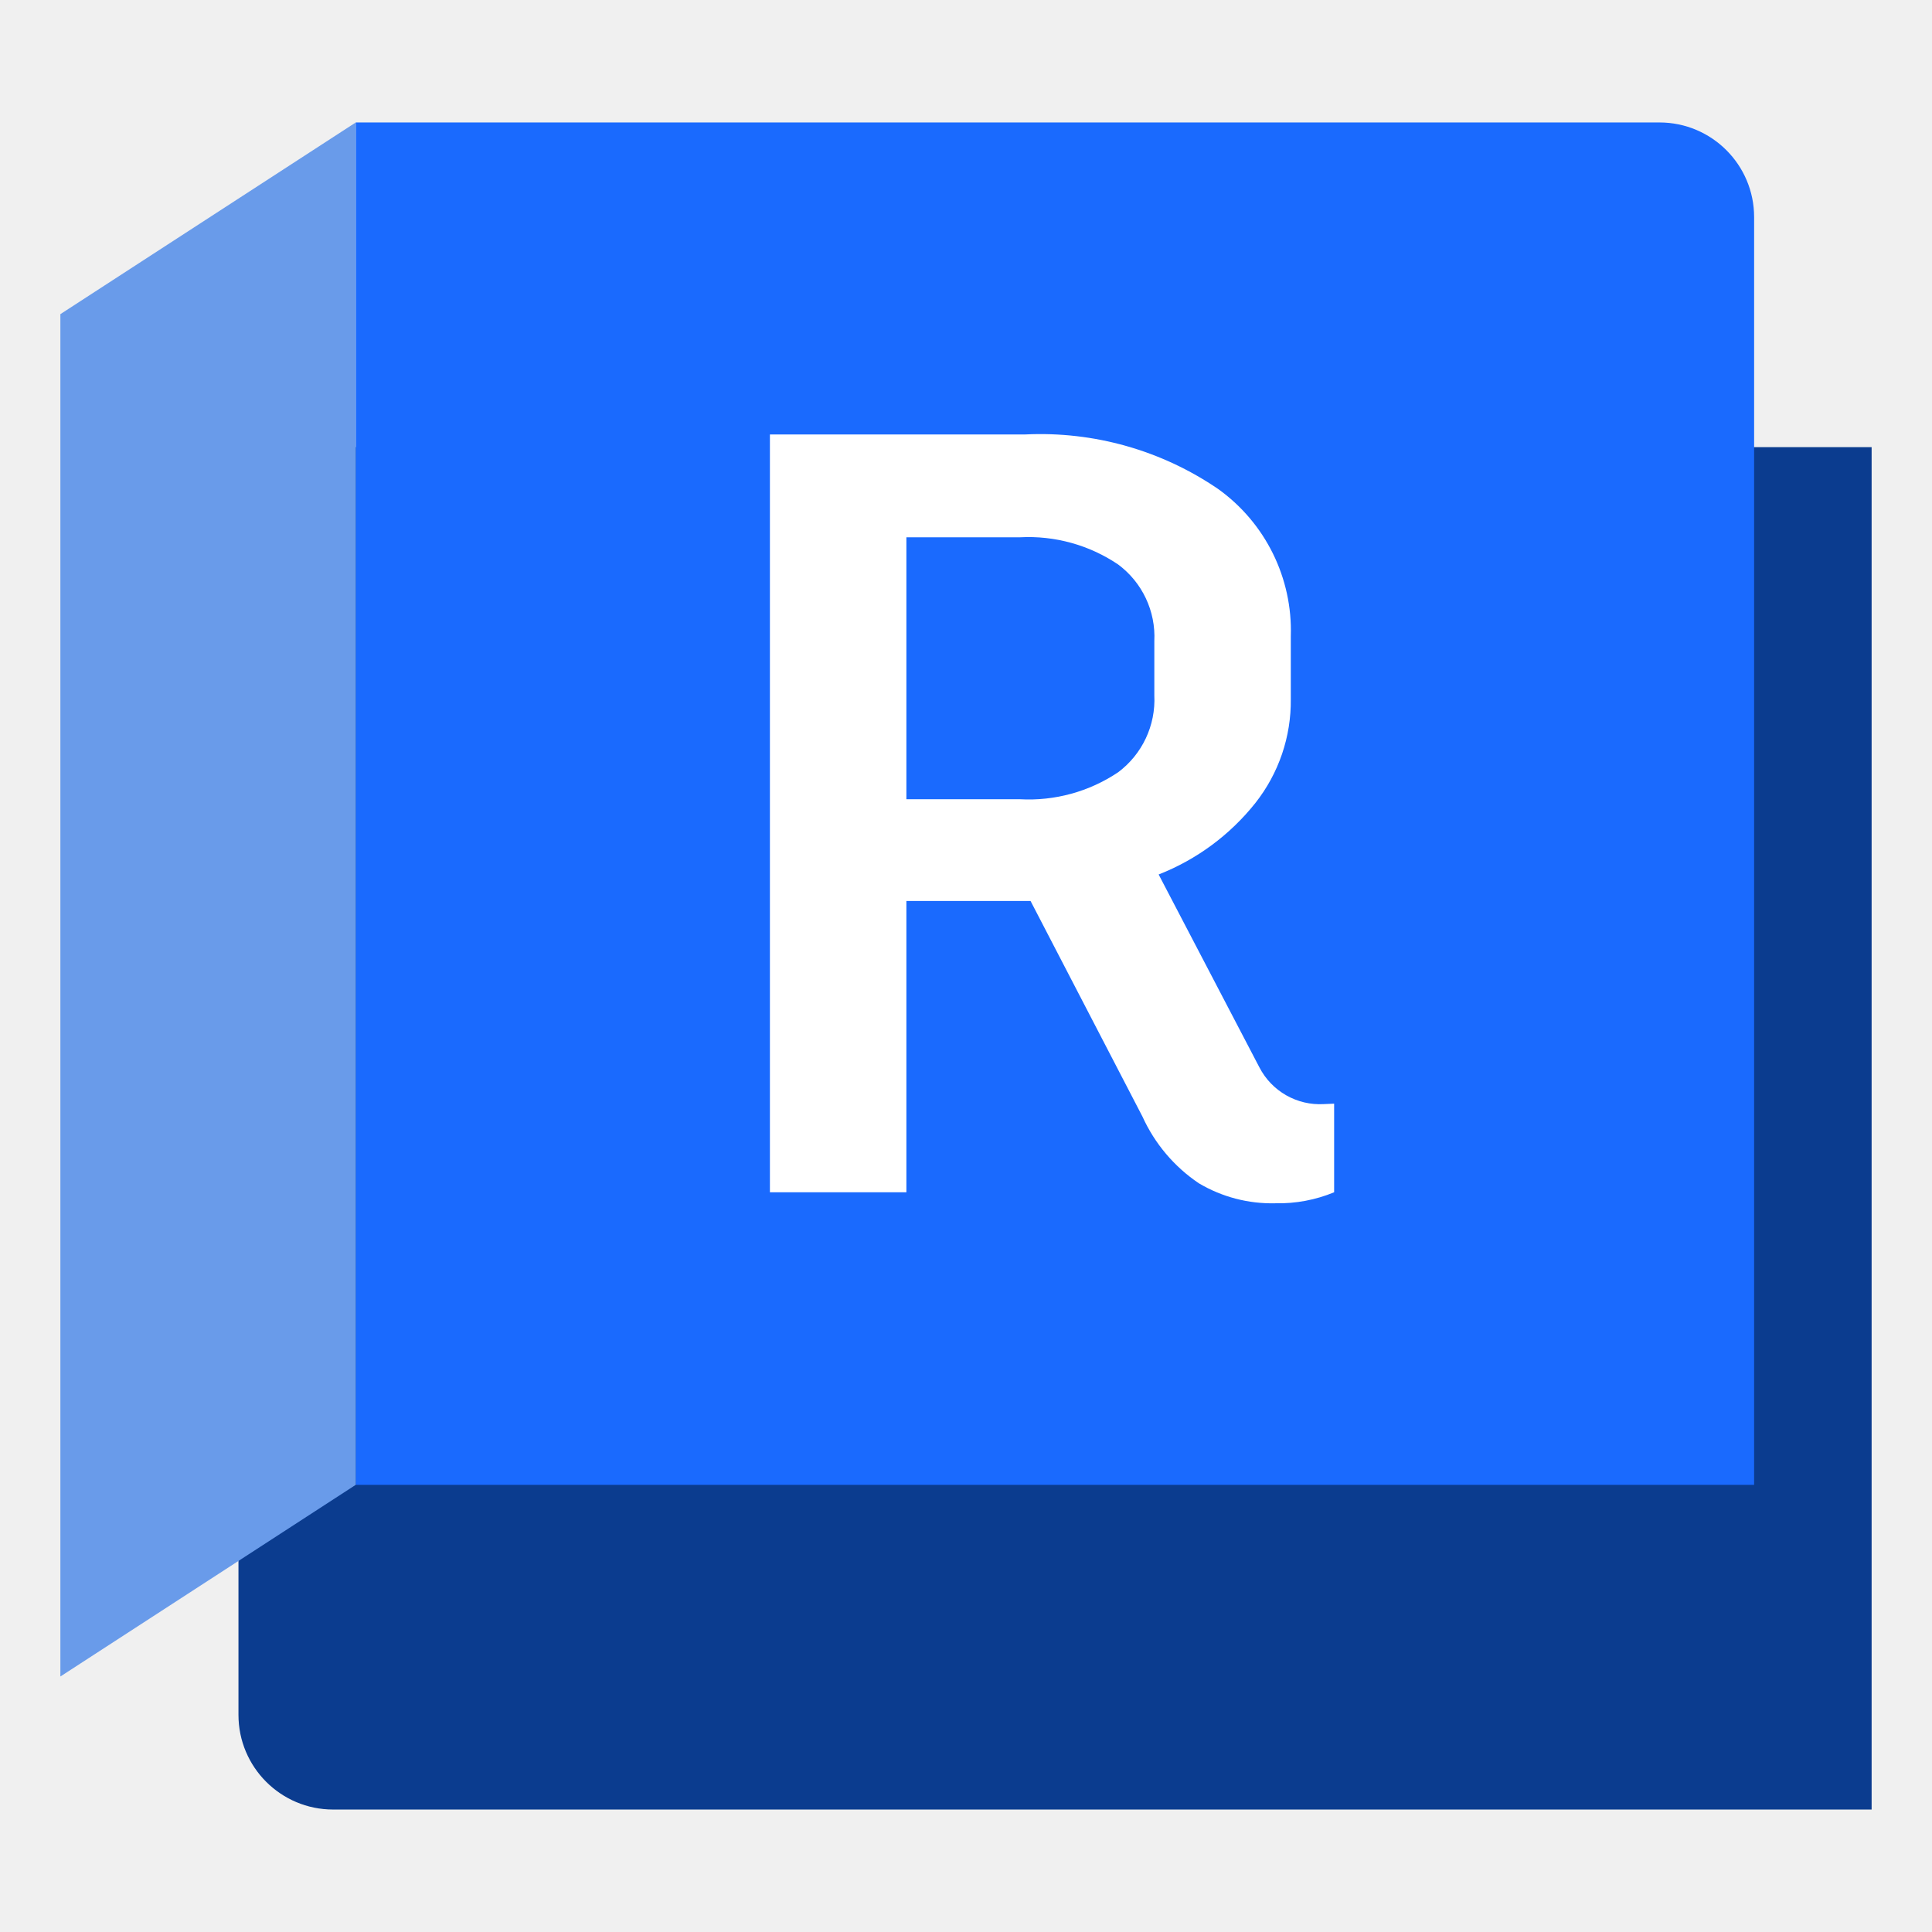
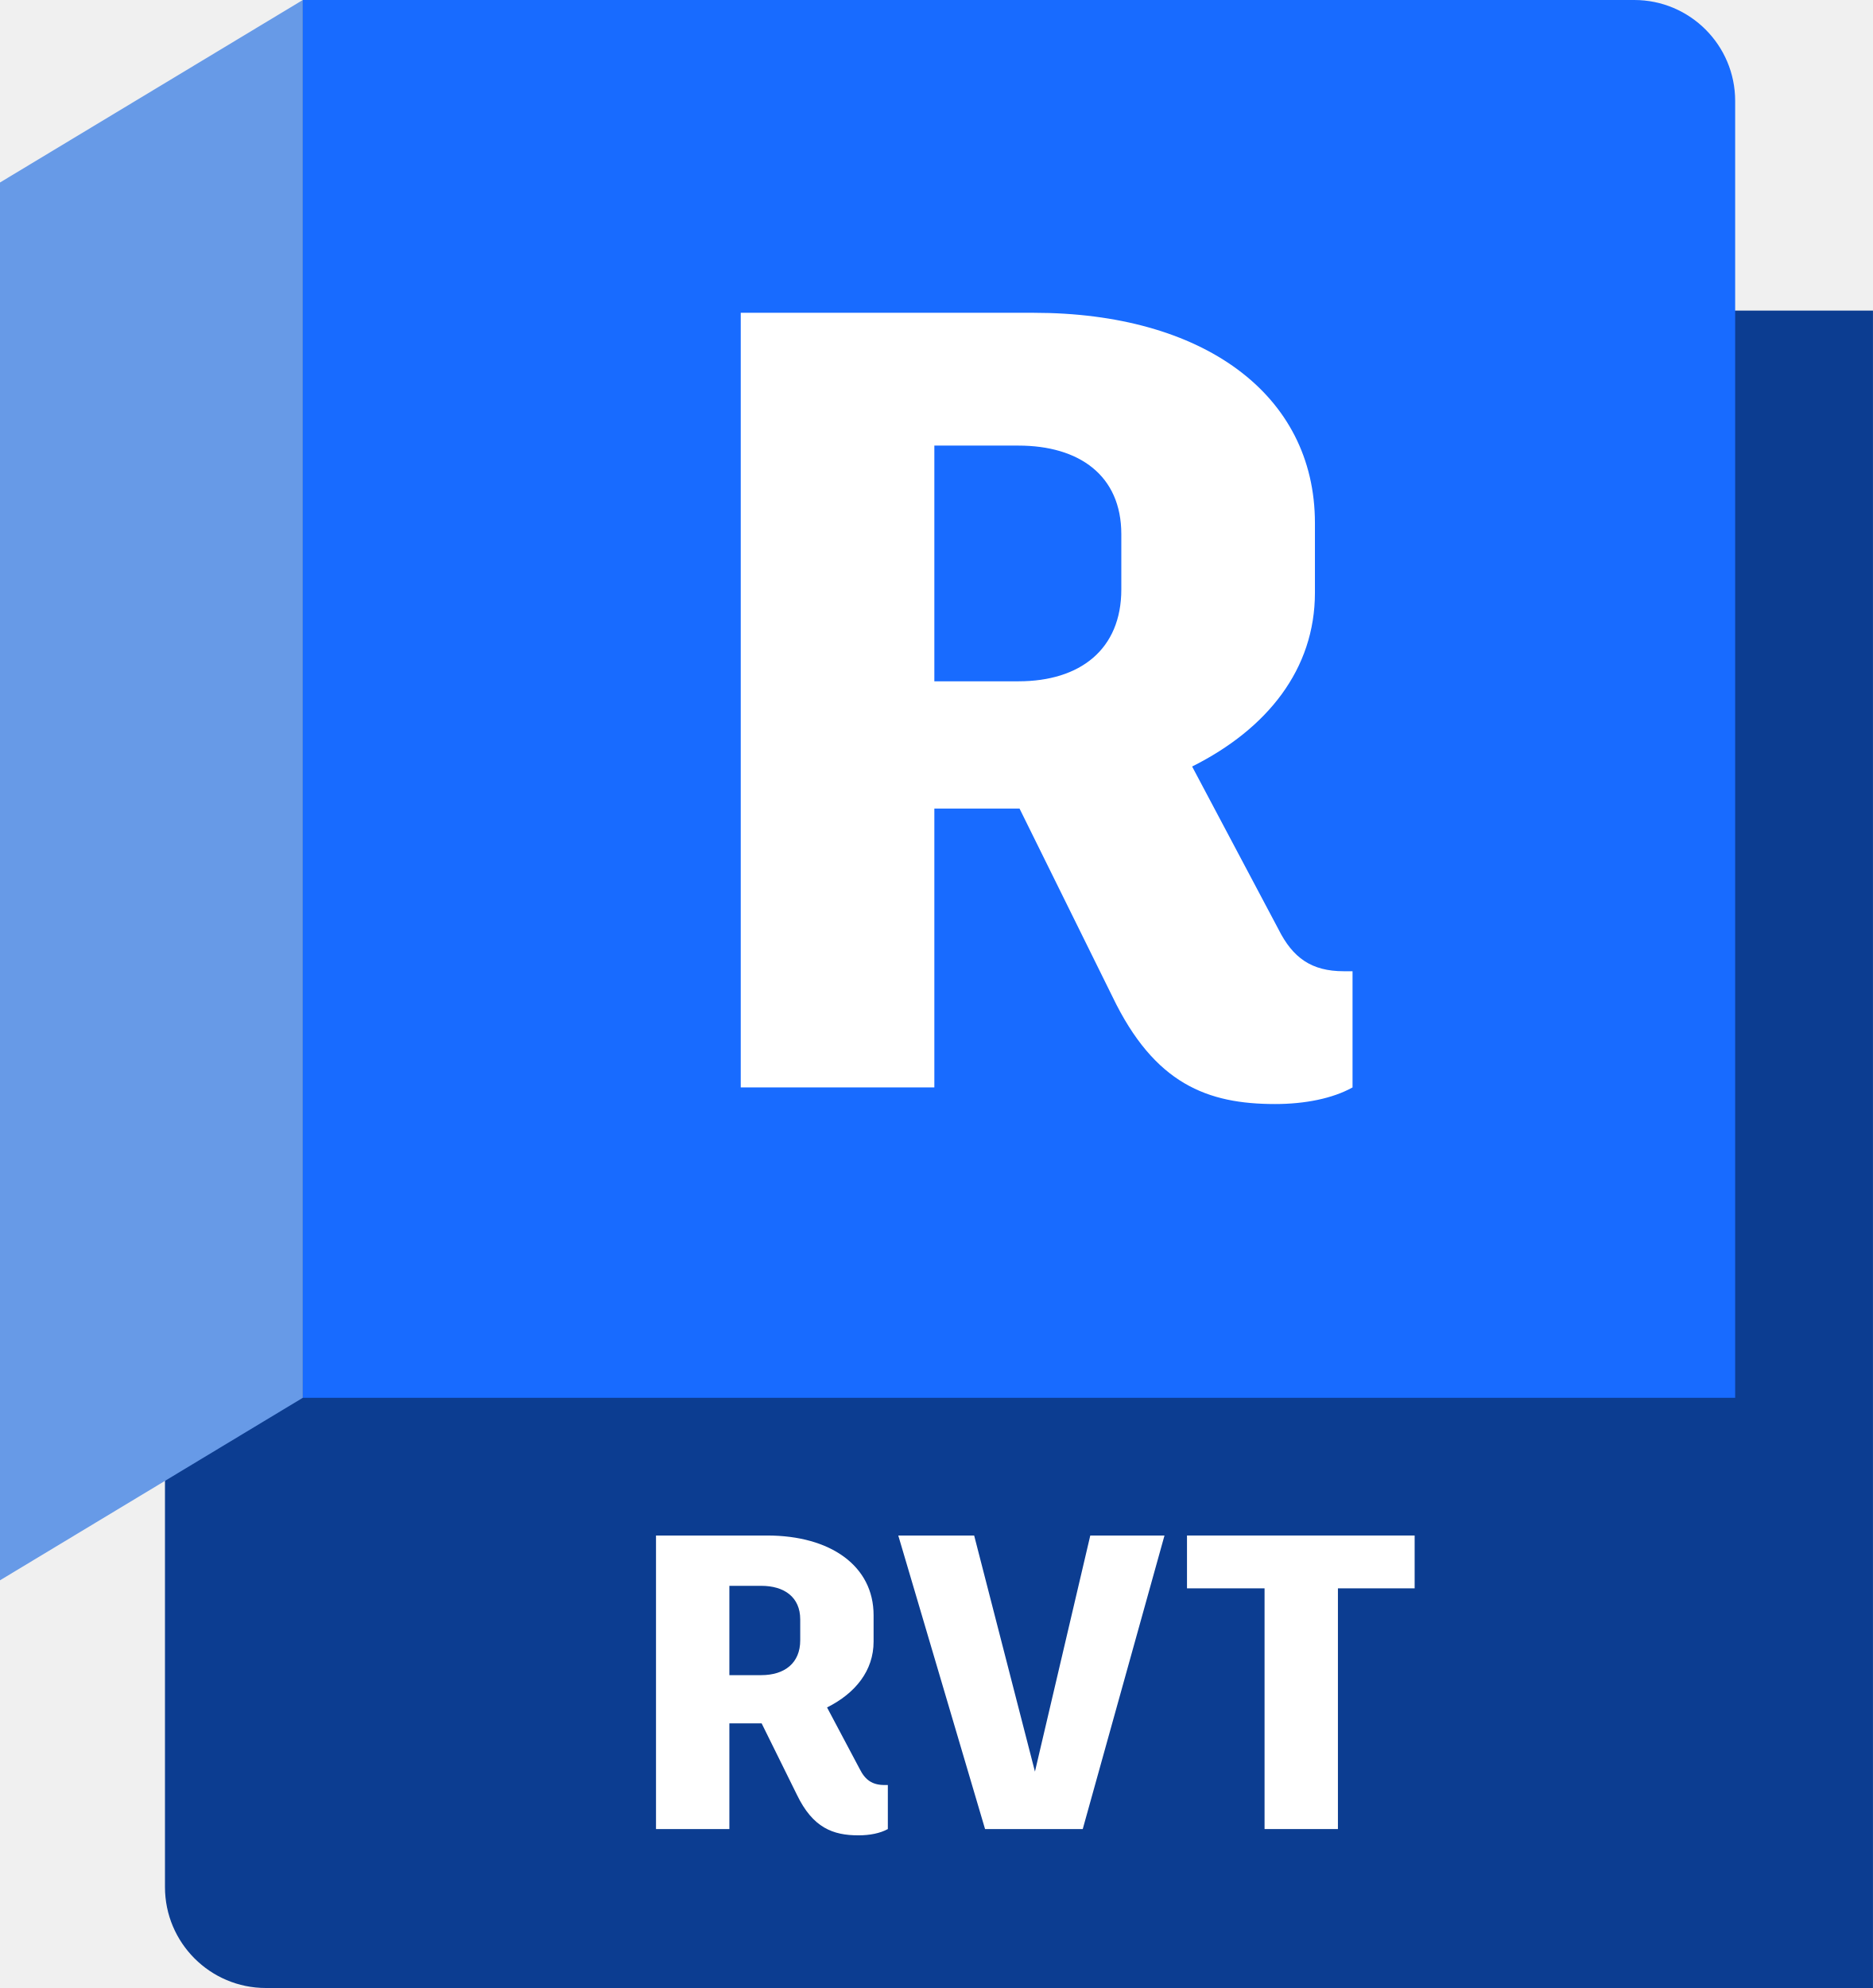
- <svg xmlns="http://www.w3.org/2000/svg" viewBox="0 0 512 512" fill-rule="evenodd" clip-rule="evenodd" stroke-linejoin="round" stroke-miterlimit="2">
-   <path d="M496 479.546H88.278c-13.853 0-25.081-11.23-25.081-25.083v-335.96H496v361.043z" fill="#0b3c8f" fill-rule="nonzero" />
-   <path d="M94.276 32.454h345.501c13.853 0 25.083 11.23 25.083 25.083v335.96H94.276V32.454z" fill="#1a6afe" fill-rule="nonzero" />
-   <path d="M16 444.29l78.277-50.794V32.456L16 83.252v361.04z" fill="#699bea" fill-rule="nonzero" />
-   <path d="M240.203 211.807h30.11a42.521 42.521 0 0025.997-7.142 23.996 23.996 0 009.599-20.397v-14.341a23.829 23.829 0 00-9.599-20.34 42.506 42.506 0 00-25.998-7.2h-30.11v69.42zm113.357 80.675v23.484a38.448 38.448 0 01-15.54 2.914 37.888 37.888 0 01-20.34-5.314 42.454 42.454 0 01-14.914-17.655l-29.653-57.135h-32.91v77.19h-36.168V115.133h67.706a83.462 83.462 0 0151.08 14.456 46.163 46.163 0 0119.255 39.023v16.626a43.643 43.643 0 01-9.37 27.54 61.33 61.33 0 01-25.654 18.97l26.683 51.08a18.052 18.052 0 0017.14 9.769l2.685-.115z" fill="#fff" fill-rule="nonzero" />
+ <svg xmlns="http://www.w3.org/2000/svg" width="965" height="1024" viewBox="0 0 965 1024">
+   <g id="ecc29cf8-9750-4359-9990-af3620910e81" data-name="container - BLUE">
+     <path id="ffb0b1c7-a909-458b-9ade-0002ce1e0ca2" data-name="back layer" d="M185,.15,915,160h79v864H166a52,52,0,0,1-52-52V754.292L183.466,2.411Z" transform="translate(-29)" fill="#0c3d91" />
+     <path id="a75f263b-d4d5-4a0b-88b3-15d32fe5af36" data-name="primary facade" d="M156,0H842a52,52,0,0,1,52,52V720a0,0,0,0,1,0,0H156a0,0,0,0,1,0,0V0A0,0,0,0,1,156,0Z" fill="#186bff" />
+     <polygon id="f1a31b05-074a-40ac-badd-9a8b6bdcd7fb" data-name="flap" points="0 814 156 720 156 0 0 94 0 814" fill="#679ae7" />
+   </g>
+   <g id="bd3f7e2d-cc6b-42a6-ad29-baa727df179a" data-name="product subscript template">
+     <path d="M486.44,919.446V942.127c-3.889,2.16-9.288,3.24-15.12,3.24-13.177,0-23.545-3.889-31.753-20.952l-18.145-36.721H404.791V942.127H366.99V790.925H424.231c32.832,0,54.864,15.769,54.864,41.04v13.608c0,14.904-9.288,26.568-23.976,33.913l16.848,31.752c2.809,5.616,6.48,8.208,12.744,8.208Zm-81.649-56.593h16.416c12.097,0,20.089-6.264,20.089-17.928V834.125c0-11.447-8.209-17.28-20.089-17.28h-16.416Z" transform="translate(-29)" fill="#fff" />
+     <path d="M491.814,790.925h39.097l31.32,121.609,28.512-121.609h38.233L586.856,942.127H536.526Z" transform="translate(-29)" fill="#fff" />
+     <path d="M757.861,818.141H718.333V942.127H680.532V818.141H640.571V790.925h117.29Z" transform="translate(-29)" fill="#fff" />
+   </g>
+   <g id="bcc10ef3-a3c8-4c2e-a06a-6e6e01af350f" data-name="product initial template">
+     <path d="M725.863,500.276V560.127c-10.26,5.7-24.51,8.55-39.9,8.55-34.77,0-62.131-10.26-83.791-55.29L554.291,416.485H510.4V560.127h-99.751V161.122H561.701c86.642,0,144.782,41.61,144.782,108.301v35.91c0,39.331-24.511,70.111-63.27,89.491l44.46,83.791c7.41,14.82,17.101,21.661,33.631,21.661ZM510.4,350.934h43.321c31.92,0,53.011-16.53,53.011-47.311v-28.5c0-30.21-21.661-45.6-53.011-45.6H510.4Z" transform="translate(-29)" fill="#fff" />
+   </g>
</svg>
